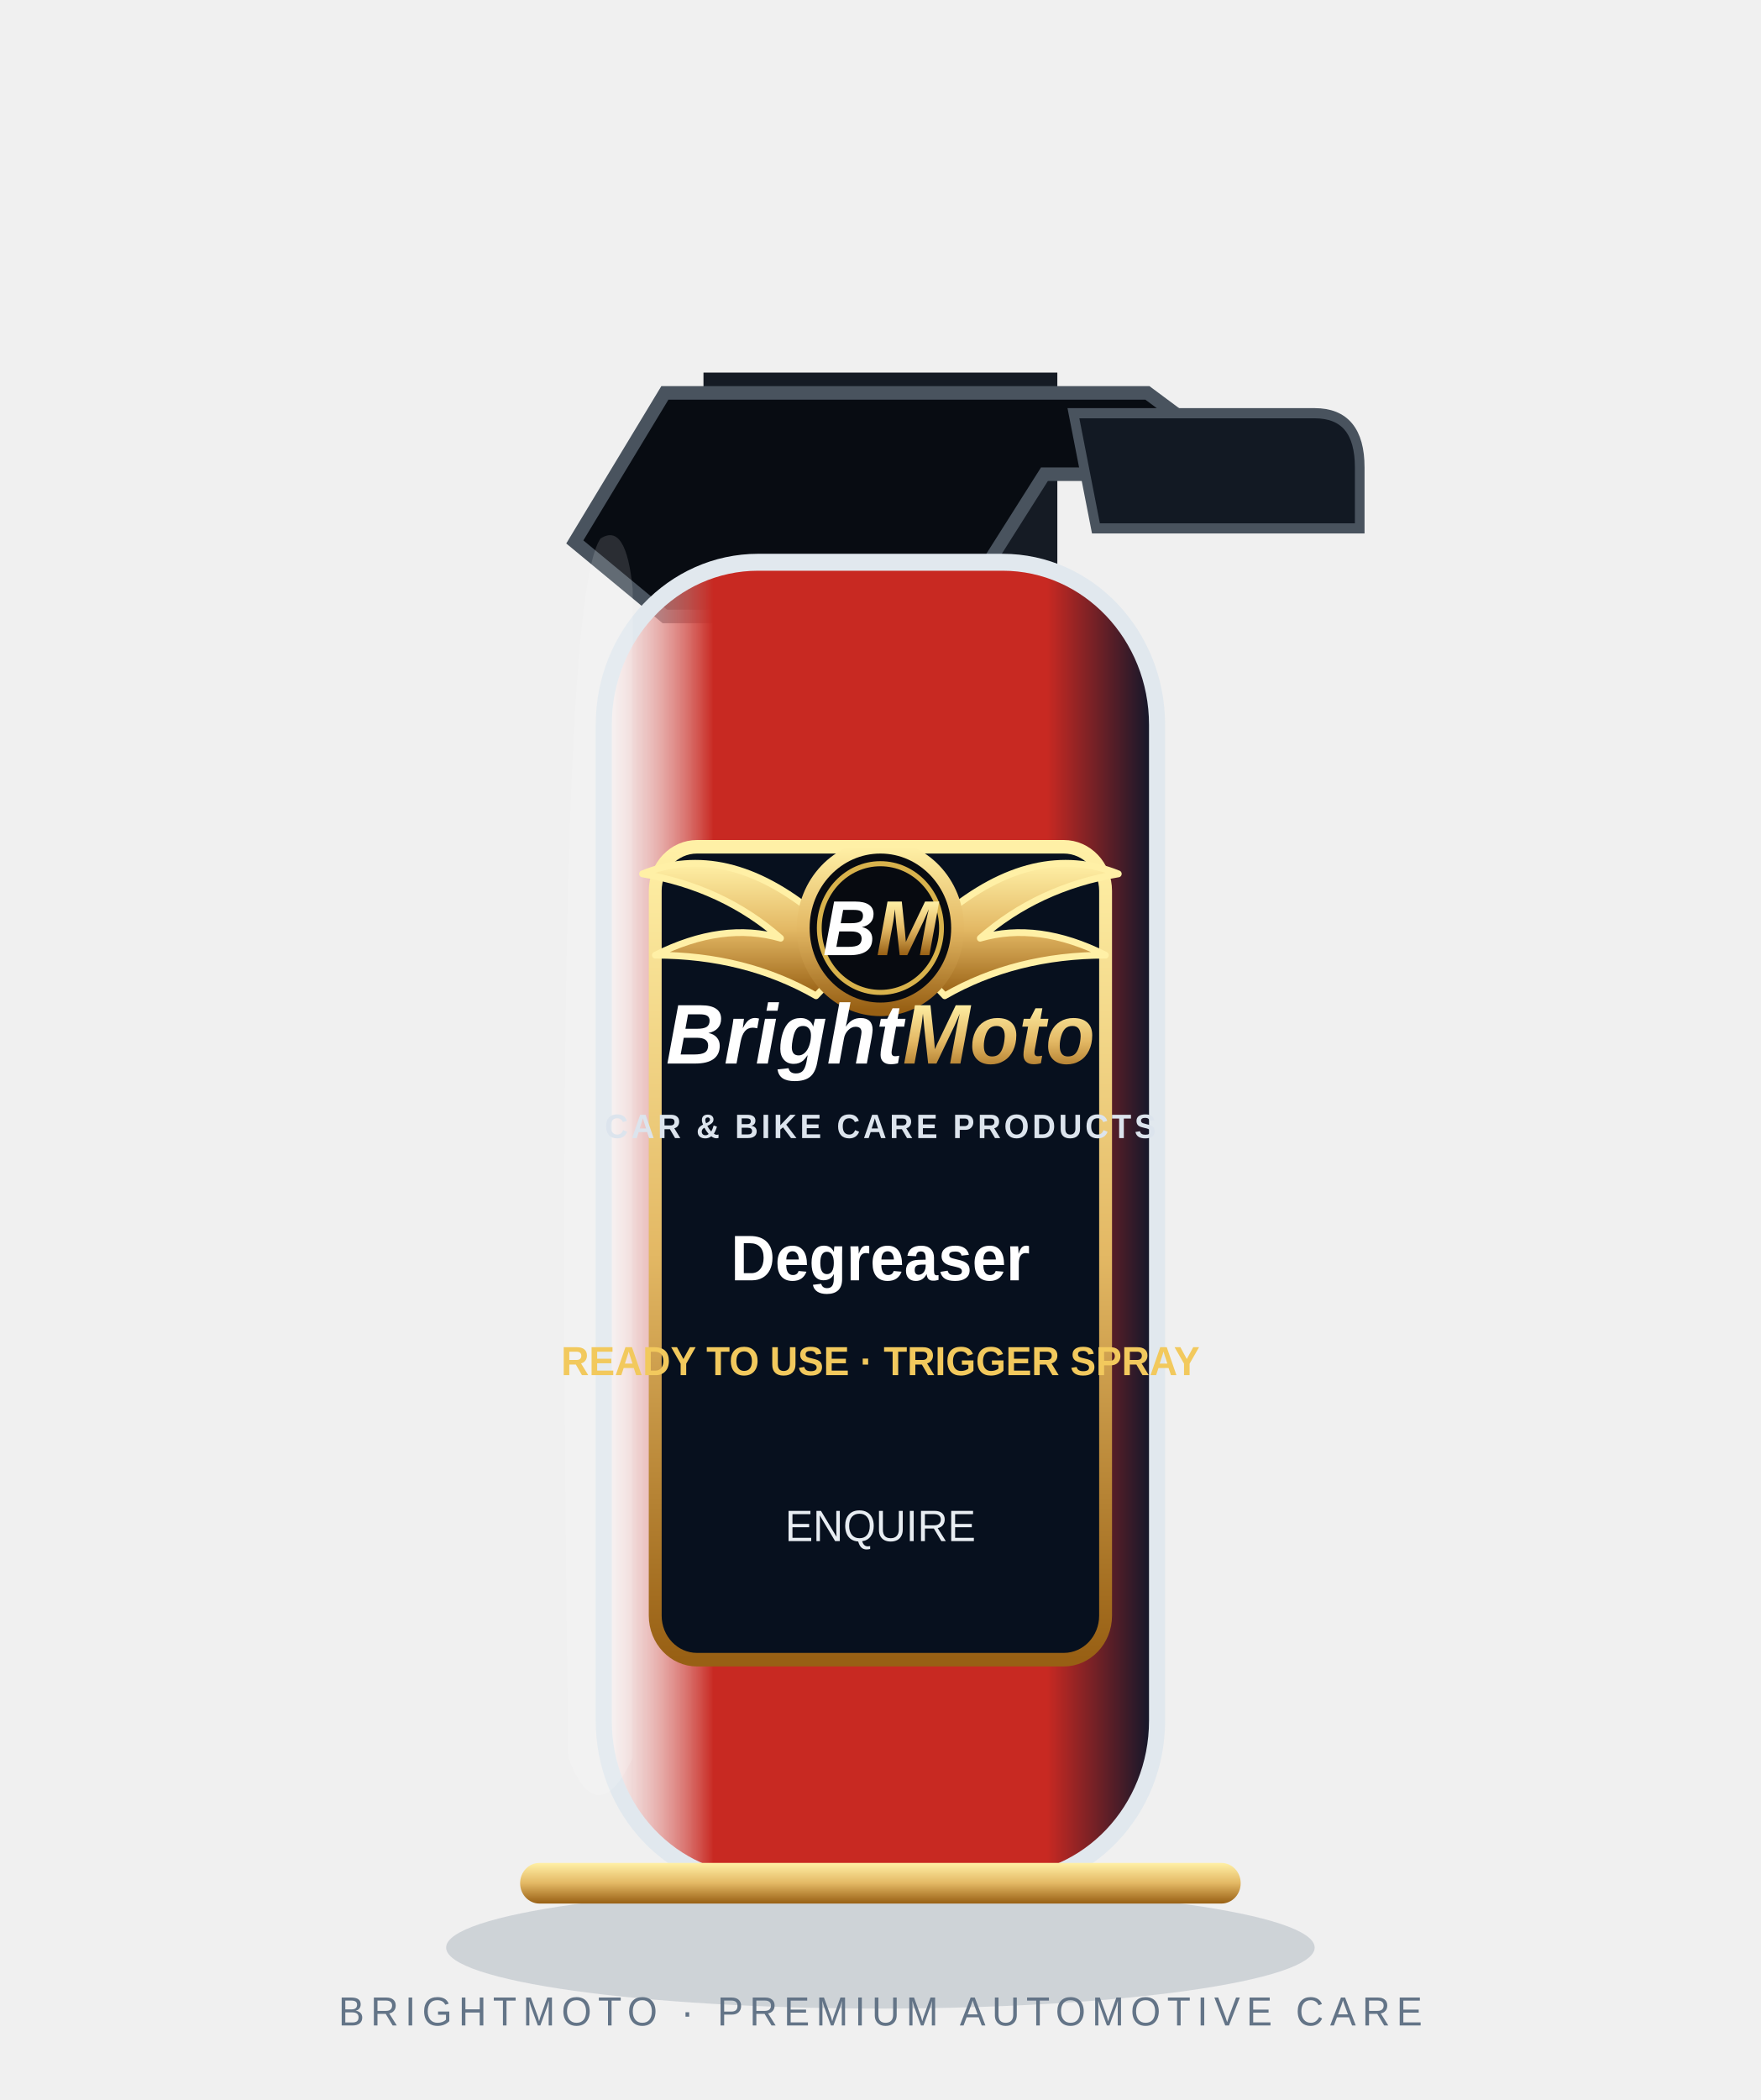
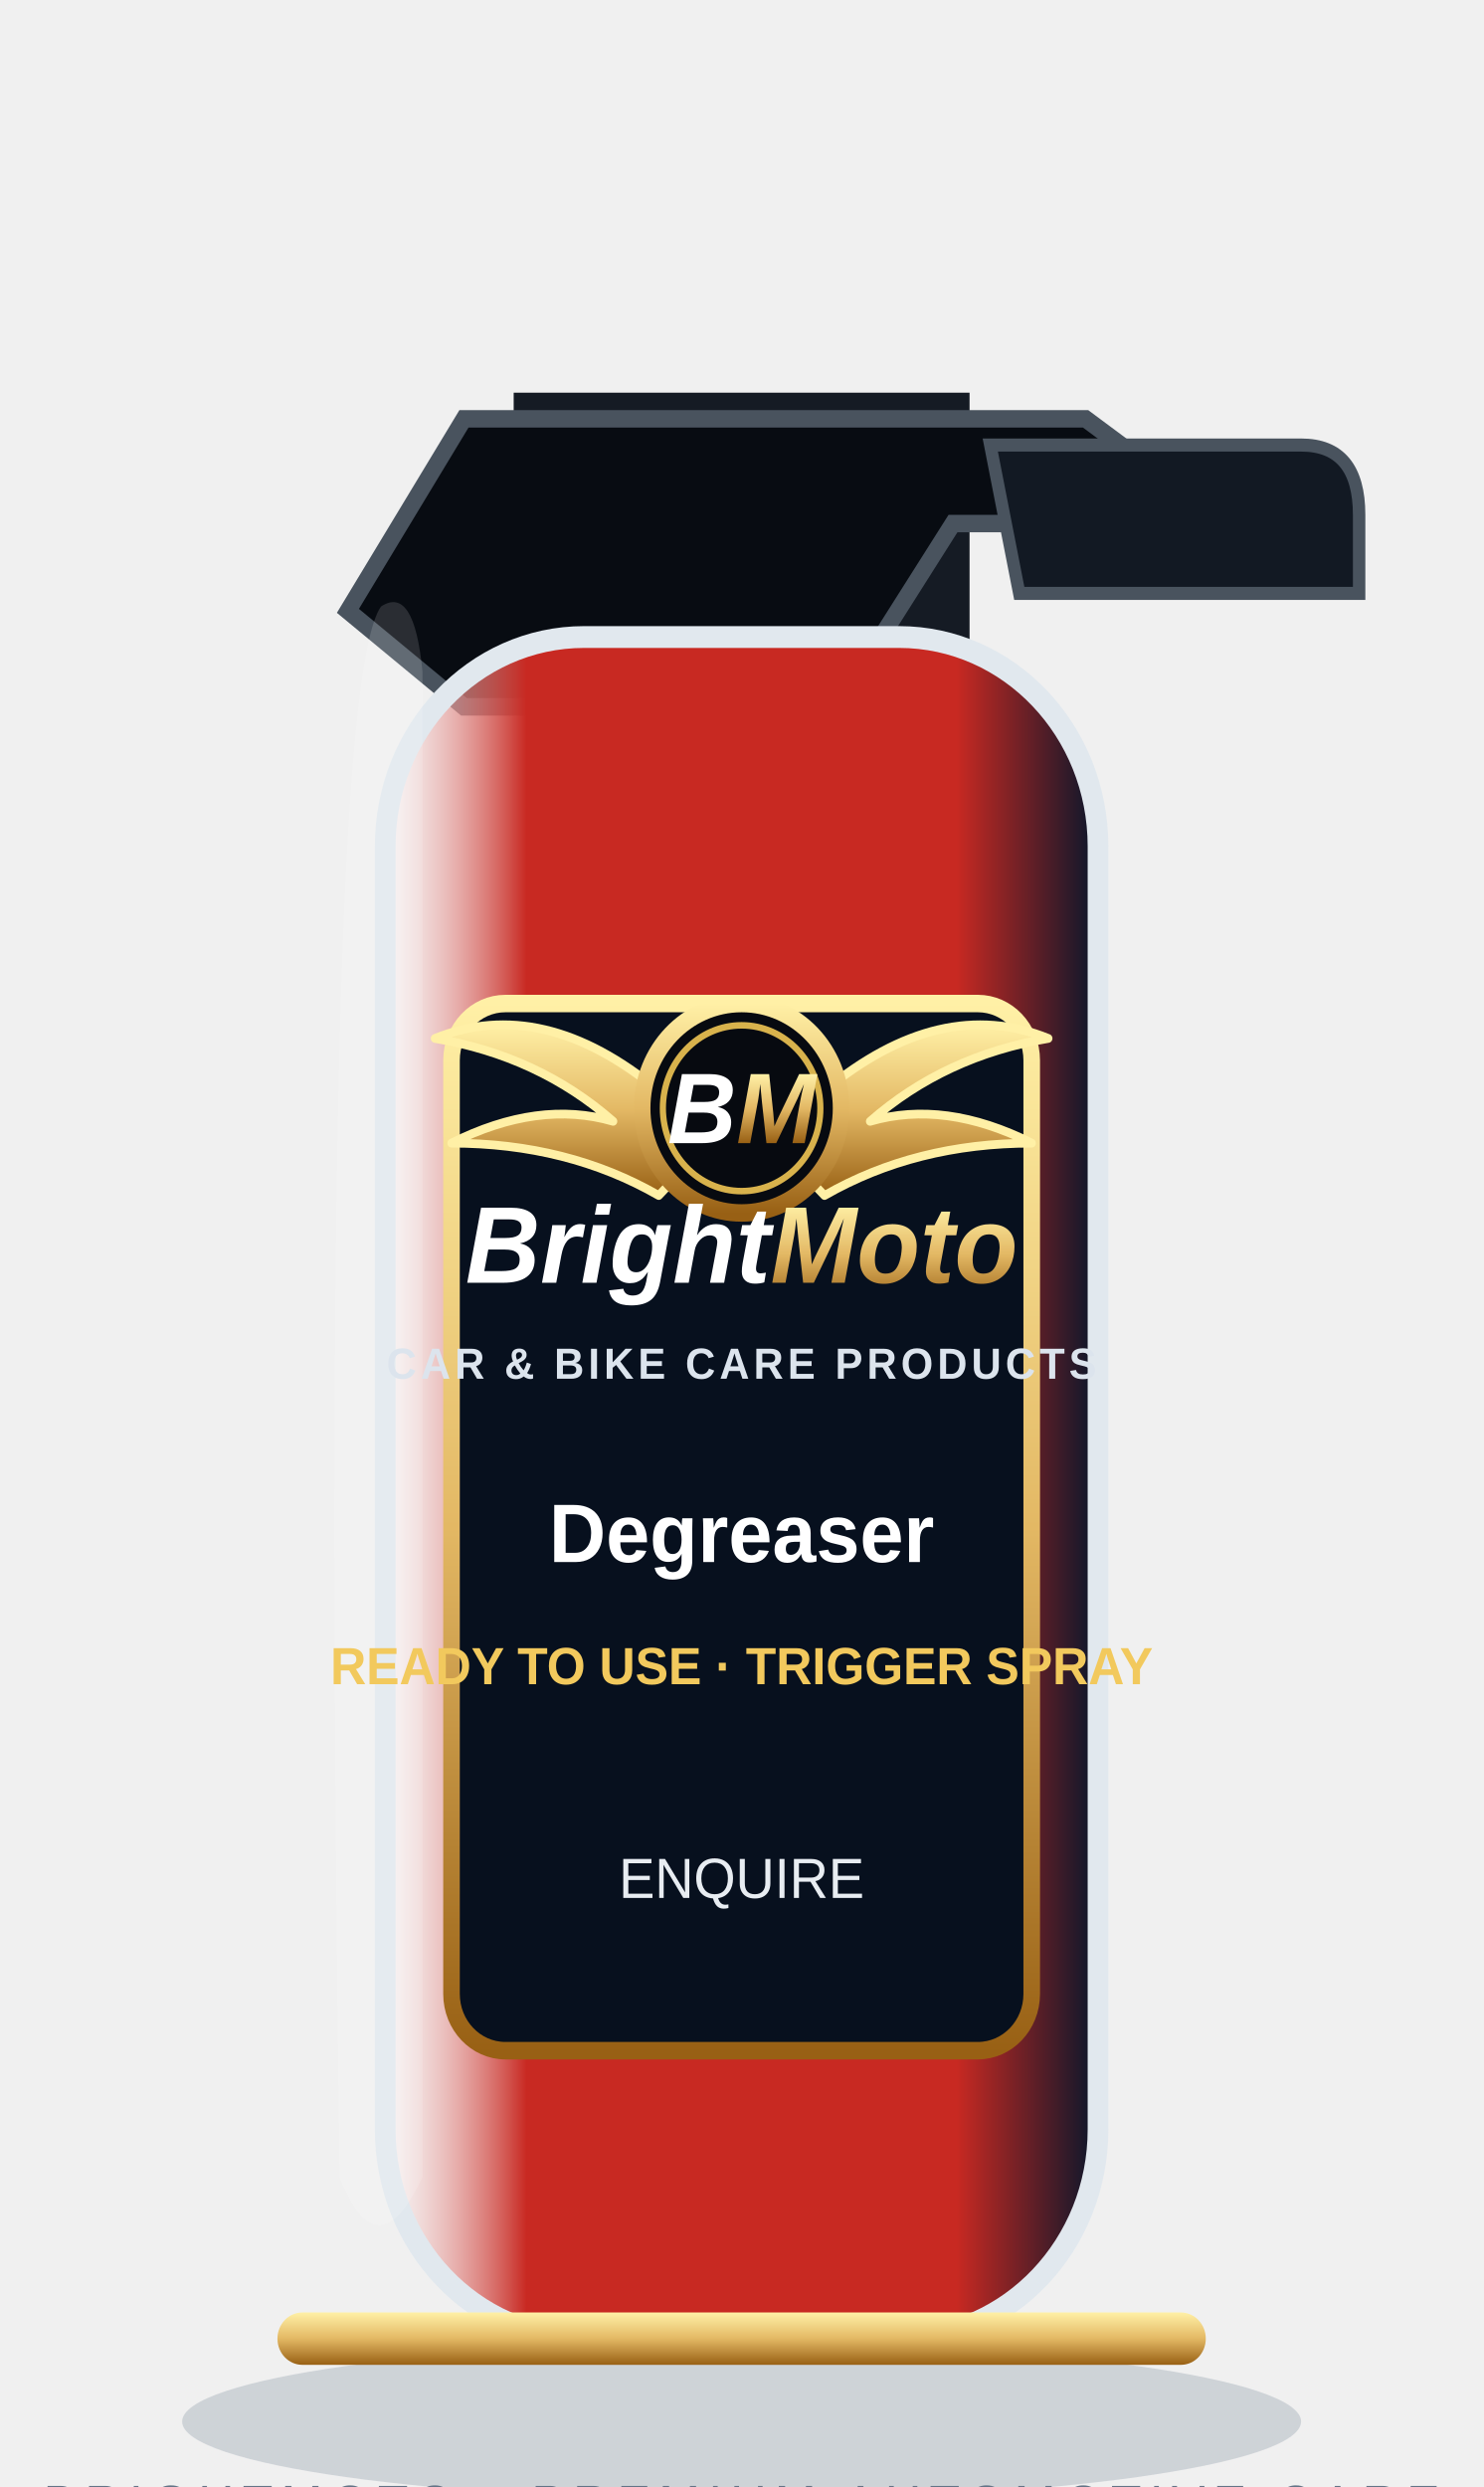
- <svg xmlns="http://www.w3.org/2000/svg" viewBox="0 0 520 620" role="img" aria-label="BrightMoto Degreaser READY TO USE · TRIGGER SPRAY pack">
+ <svg xmlns="http://www.w3.org/2000/svg" viewBox="90 20 340 570" role="img" aria-label="BrightMoto Degreaser READY TO USE · TRIGGER SPRAY pack">
  <defs>
    <linearGradient id="metal" x2="1">
      <stop stop-color="#05070a" />
      <stop offset=".2" stop-color="#3a414b" />
      <stop offset=".5" stop-color="#090c11" />
      <stop offset=".82" stop-color="#252b34" />
      <stop offset="1" stop-color="#05070a" />
    </linearGradient>
    <linearGradient id="gold" x2="0" y2="1">
      <stop stop-color="#fff0a6" />
      <stop offset=".5" stop-color="#e3b864" />
      <stop offset="1" stop-color="#986014" />
    </linearGradient>
    <linearGradient id="liquid" x2="1">
      <stop stop-color="#fff" stop-opacity=".4" />
      <stop offset=".2" stop-color="#c82922" />
      <stop offset=".8" stop-color="#c82922" />
      <stop offset="1" stop-color="#06162b" />
    </linearGradient>
  </defs>
  <g transform="translate(13 0) scale(.95 1)">
    <ellipse cx="260" cy="575" rx="135" ry="18" fill="#102d4d" opacity=".15" />
    <path d="M205 110h110v60H205z" fill="#151b24" />
    <path d="M193 116h150l34 24h-66l-28 42h-90l-28 -22z" fill="#080c12" stroke="#49535e" stroke-width="4" />
    <path d="M320 122h75q14 0 14 16v18h-82z" fill="#121923" stroke="#49535e" stroke-width="3" />
    <rect x="174" y="166" width="172" height="390" rx="48" fill="url(#liquid)" stroke="#e1e8ee" stroke-width="5" />
    <path d="M173 159q-15 20 -10 360q9 22 20 0V174q-2 -20 -10 -15" fill="#fff" opacity=".14" />
    <rect x="190" y="250" width="140" height="240" rx="13" fill="#07101e" stroke="url(#gold)" stroke-width="4" />
    <g transform="translate(260 274)" stroke-linejoin="round">
      <path d="M-20 -4Q-48 -26 -74 -16Q-49 -12 -31 3Q-49 -2 -70 8Q-42 8 -20 20L-10 10Z M20 -4Q48 -26 74 -16Q49 -12 31 3Q49 -2 70 8Q42 8 20 20L10 10Z" fill="url(#gold)" stroke="#fff0a6" stroke-width="2" />
      <circle r="24" fill="#070a10" stroke="url(#gold)" stroke-width="4" />
      <circle r="19" fill="none" stroke="#d8b24c" stroke-width="1.5" />
      <text y="8" text-anchor="middle" font-family="Arial,sans-serif" font-size="23" font-weight="900" font-style="italic" fill="#fff">B<tspan fill="url(#gold)">M</tspan>
      </text>
    </g>
    <g text-anchor="middle" font-family="Arial,sans-serif">
      <text x="260" y="314" fill="#fff" font-size="25" font-weight="900" font-style="italic">Bright<tspan fill="url(#gold)">Moto</tspan>
      </text>
      <text x="260" y="336" fill="#dce4ed" font-size="10" font-weight="700" letter-spacing="1">CAR &amp; BIKE CARE PRODUCTS</text>
      <path d="M202 348h116" stroke="url(#gold)" stroke-width="3" />
      <text x="260" y="378" fill="#fff" font-size="19" font-weight="900">Degreaser</text>
      <text x="260" y="406" fill="#f2c95d" font-size="12" font-weight="700">READY TO USE · TRIGGER SPRAY</text>
      <text x="260" y="455" fill="#e8edf2" font-size="13">ENQUIRE</text>
    </g>
    <rect x="148" y="550" width="224" height="12" rx="6" fill="url(#gold)" />
    <text x="260" y="598" text-anchor="middle" font-family="Arial" font-size="12" fill="#637487" letter-spacing="2">BRIGHTMOTO · PREMIUM AUTOMOTIVE CARE</text>
  </g>
</svg>
